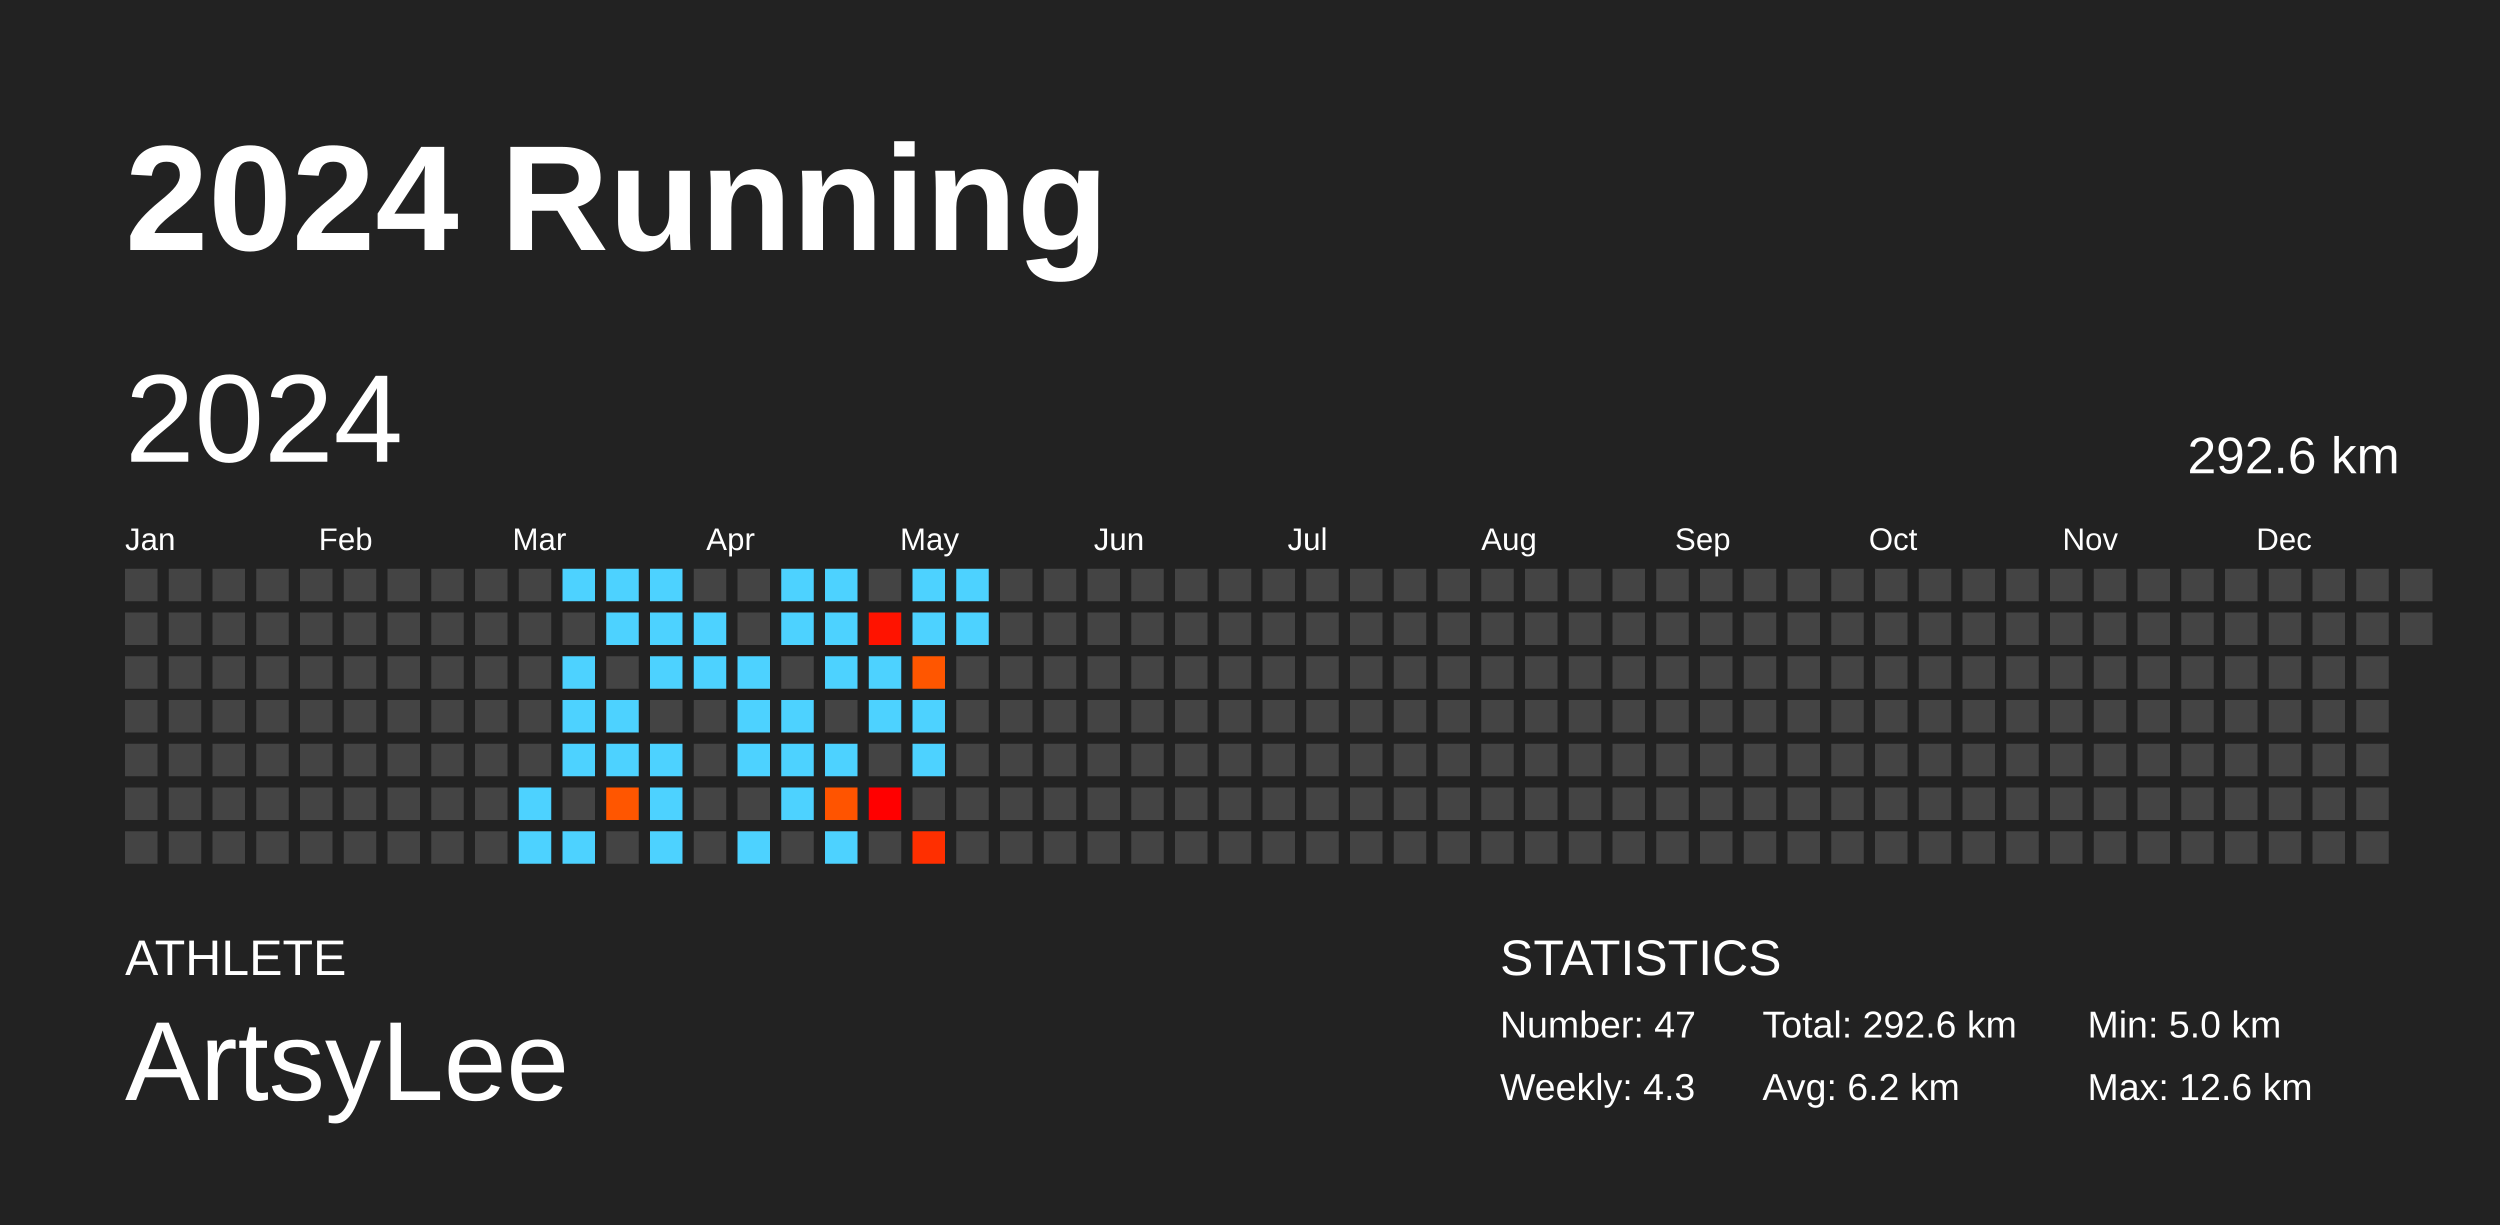
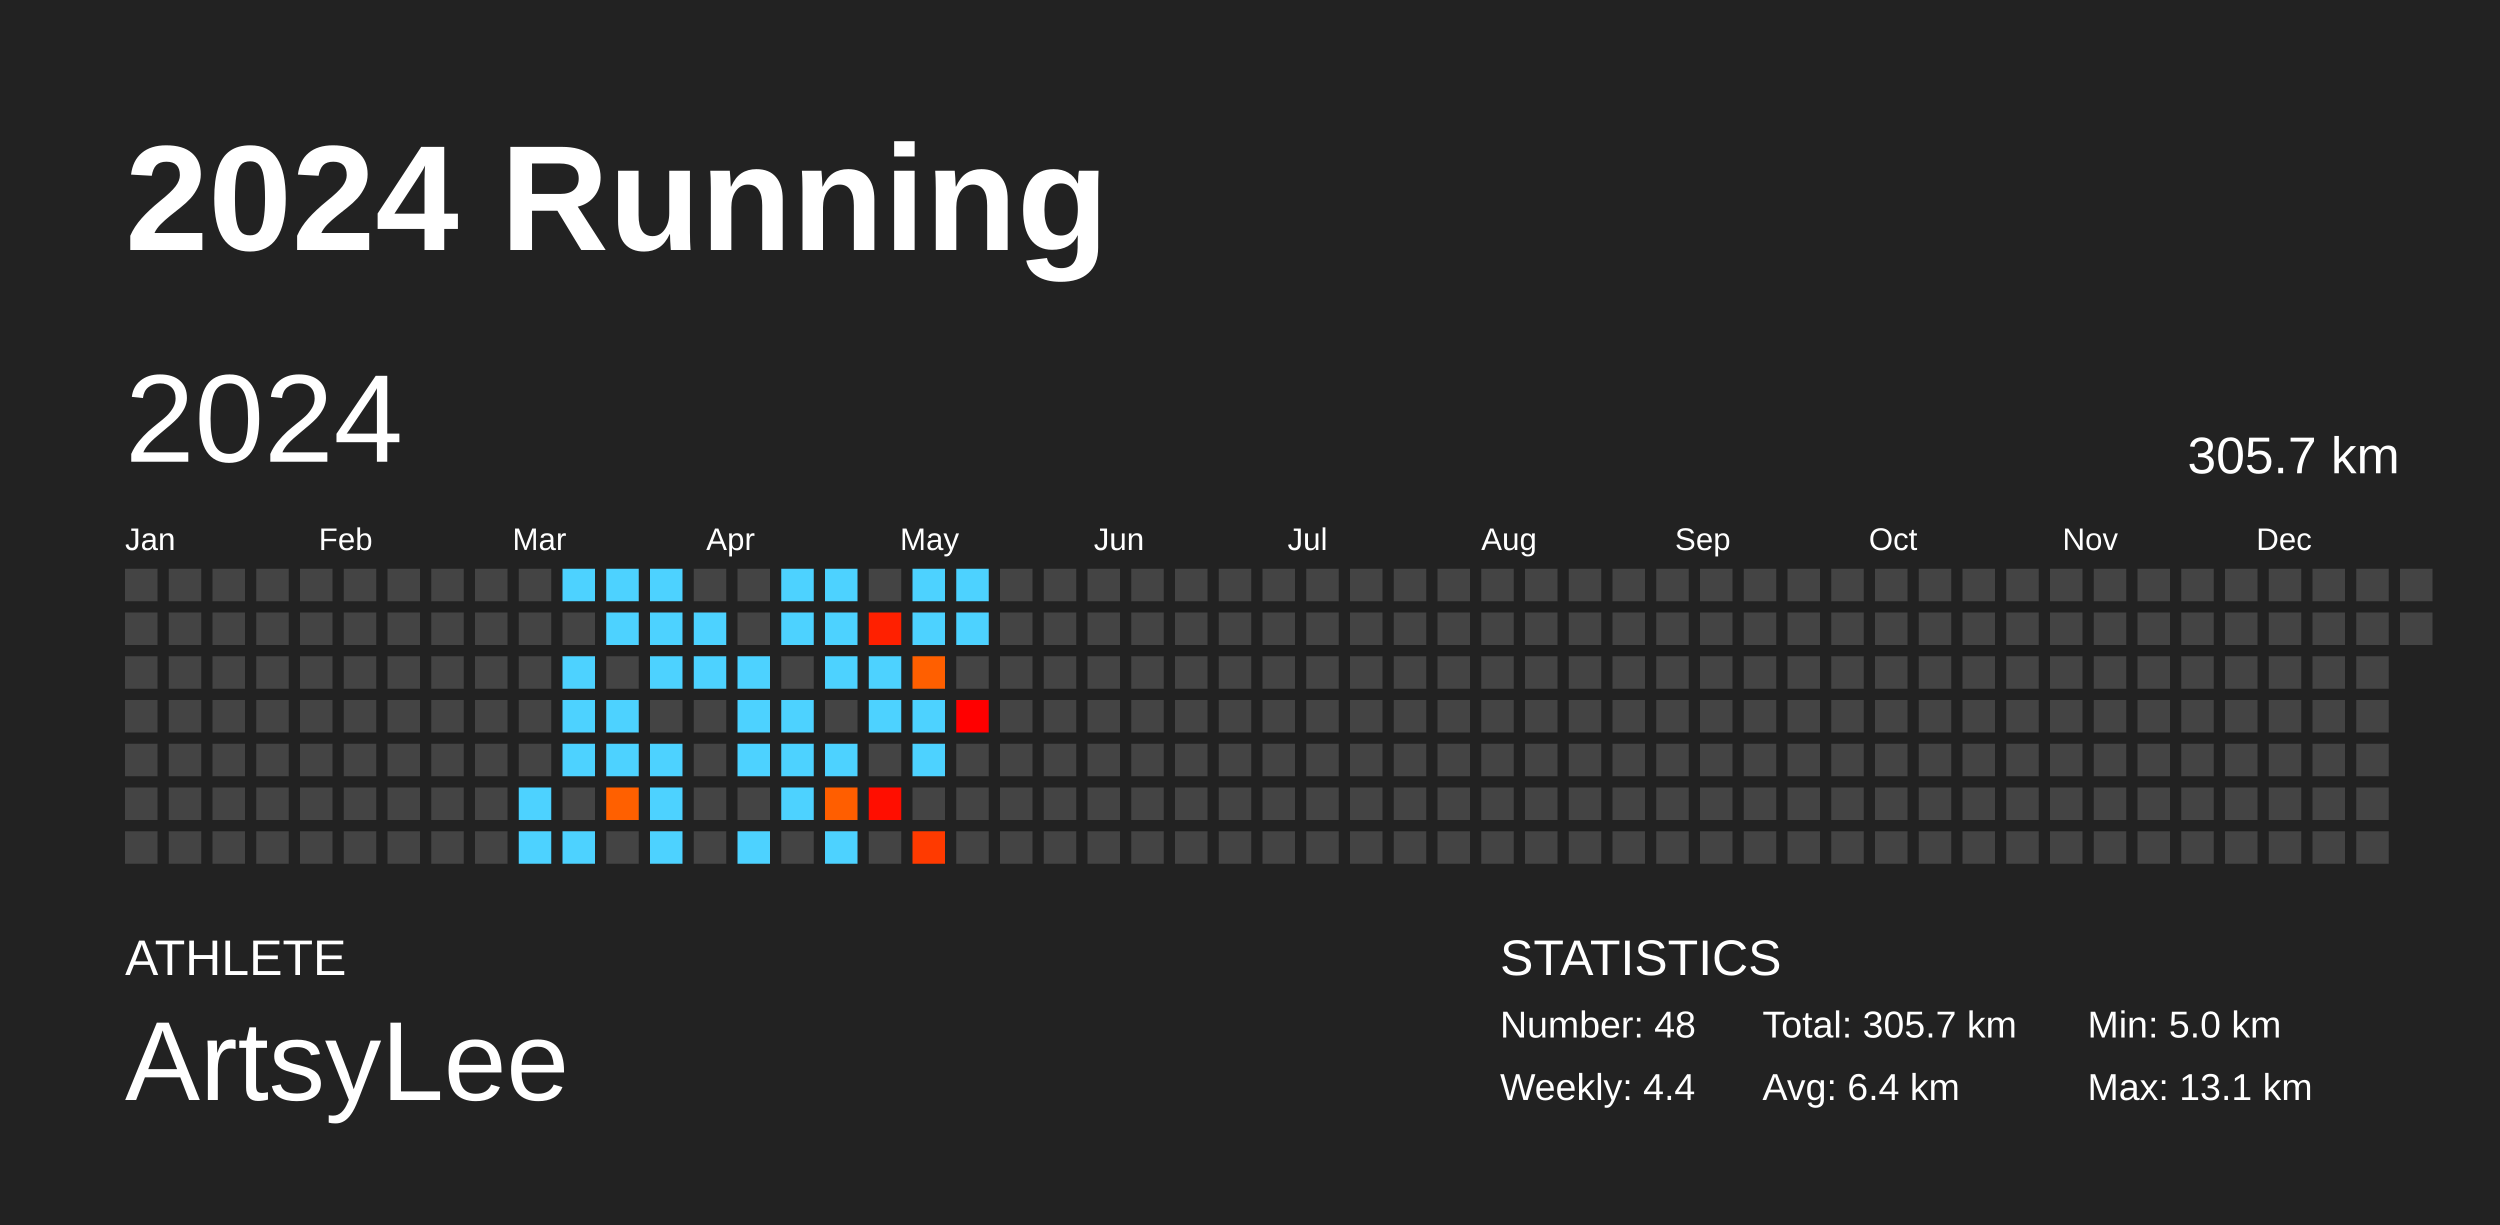
<svg xmlns="http://www.w3.org/2000/svg" baseProfile="full" height="98mm" version="1.1" viewBox="0,0,200,98" width="200mm">
  <defs />
  <rect fill="#222222" height="98" width="200" x="0" y="0" />
  <text fill="#FFFFFF" style="font-size:12px; font-family:Arial; font-weight:bold;" x="10" y="20">2024 Running</text>
  <text fill="#FFFFFF" style="font-size:4px; font-family:Arial" x="10" y="78">ATHLETE</text>
  <text fill="#FFFFFF" style="font-size:9px; font-family:Arial" x="10" y="88">ArtsyLee</text>
  <text fill="#FFFFFF" style="font-size:4px; font-family:Arial" x="120" y="78">STATISTICS</text>
-   <text fill="#FFFFFF" style="font-size:3px; font-family:Arial" x="120" y="83">Number: 47</text>
-   <text fill="#FFFFFF" style="font-size:3px; font-family:Arial" x="120" y="88">Weekly: 4.3</text>
-   <text fill="#FFFFFF" style="font-size:3px; font-family:Arial" x="141" y="83">Total: 292.6 km</text>
-   <text fill="#FFFFFF" style="font-size:3px; font-family:Arial" x="141" y="88">Avg: 6.2 km</text>
+   <text fill="#FFFFFF" style="font-size:3px; font-family:Arial" x="120" y="83">Number: 48</text>
+   <text fill="#FFFFFF" style="font-size:3px; font-family:Arial" x="120" y="88">Weekly: 4.4</text>
+   <text fill="#FFFFFF" style="font-size:3px; font-family:Arial" x="141" y="83">Total: 305.7 km</text>
+   <text fill="#FFFFFF" style="font-size:3px; font-family:Arial" x="141" y="88">Avg: 6.4 km</text>
  <text fill="#FFFFFF" style="font-size:3px; font-family:Arial" x="167" y="83">Min: 5.0 km</text>
-   <text fill="#FFFFFF" style="font-size:3px; font-family:Arial" x="167" y="88">Max: 12.6 km</text>
+   <text fill="#FFFFFF" style="font-size:3px; font-family:Arial" x="167" y="88">Max: 13.1 km</text>
  <text dominant-baseline="hanging" fill="#FFFFFF" style="font-size:10.0px; font-family:Arial;" x="10" y="30">2024</text>
-   <text dominant-baseline="hanging" fill="#FFFFFF" style="font-size:4.125px; font-family:Arial;" x="175" y="35">292.6 km</text>
+   <text dominant-baseline="hanging" fill="#FFFFFF" style="font-size:4.125px; font-family:Arial;" x="175" y="35">305.7 km</text>
  <text fill="#FFFFFF" style="font-size:2.5px; font-family:Arial" x="10.0" y="44">Jan</text>
  <text fill="#FFFFFF" style="font-size:2.5px; font-family:Arial" x="25.5" y="44">Feb</text>
  <text fill="#FFFFFF" style="font-size:2.5px; font-family:Arial" x="41.0" y="44">Mar</text>
  <text fill="#FFFFFF" style="font-size:2.5px; font-family:Arial" x="56.5" y="44">Apr</text>
  <text fill="#FFFFFF" style="font-size:2.5px; font-family:Arial" x="72.0" y="44">May</text>
  <text fill="#FFFFFF" style="font-size:2.5px; font-family:Arial" x="87.5" y="44">Jun</text>
  <text fill="#FFFFFF" style="font-size:2.5px; font-family:Arial" x="103.0" y="44">Jul</text>
  <text fill="#FFFFFF" style="font-size:2.5px; font-family:Arial" x="118.5" y="44">Aug</text>
  <text fill="#FFFFFF" style="font-size:2.5px; font-family:Arial" x="134.0" y="44">Sep</text>
  <text fill="#FFFFFF" style="font-size:2.5px; font-family:Arial" x="149.5" y="44">Oct</text>
  <text fill="#FFFFFF" style="font-size:2.5px; font-family:Arial" x="165.0" y="44">Nov</text>
  <text fill="#FFFFFF" style="font-size:2.5px; font-family:Arial" x="180.5" y="44">Dec</text>
  <rect fill="#444444" height="2.6" width="2.6" x="10.0" y="45.5" />
  <rect fill="#444444" height="2.6" width="2.6" x="10.0" y="49.0" />
  <rect fill="#444444" height="2.6" width="2.6" x="10.0" y="52.5" />
  <rect fill="#444444" height="2.6" width="2.6" x="10.0" y="56.0" />
  <rect fill="#444444" height="2.6" width="2.6" x="10.0" y="59.5" />
  <rect fill="#444444" height="2.6" width="2.6" x="10.0" y="63.0" />
  <rect fill="#444444" height="2.6" width="2.6" x="10.0" y="66.5" />
  <rect fill="#444444" height="2.6" width="2.6" x="13.5" y="45.5" />
  <rect fill="#444444" height="2.6" width="2.6" x="13.5" y="49.0" />
  <rect fill="#444444" height="2.6" width="2.6" x="13.5" y="52.5" />
  <rect fill="#444444" height="2.6" width="2.6" x="13.5" y="56.0" />
  <rect fill="#444444" height="2.6" width="2.6" x="13.5" y="59.5" />
  <rect fill="#444444" height="2.6" width="2.6" x="13.5" y="63.0" />
  <rect fill="#444444" height="2.6" width="2.6" x="13.5" y="66.5" />
  <rect fill="#444444" height="2.6" width="2.6" x="17.0" y="45.5" />
  <rect fill="#444444" height="2.6" width="2.6" x="17.0" y="49.0" />
  <rect fill="#444444" height="2.6" width="2.6" x="17.0" y="52.5" />
  <rect fill="#444444" height="2.6" width="2.6" x="17.0" y="56.0" />
  <rect fill="#444444" height="2.6" width="2.6" x="17.0" y="59.5" />
  <rect fill="#444444" height="2.6" width="2.6" x="17.0" y="63.0" />
  <rect fill="#444444" height="2.6" width="2.6" x="17.0" y="66.5" />
  <rect fill="#444444" height="2.6" width="2.6" x="20.5" y="45.5" />
  <rect fill="#444444" height="2.6" width="2.6" x="20.5" y="49.0" />
  <rect fill="#444444" height="2.6" width="2.6" x="20.5" y="52.5" />
  <rect fill="#444444" height="2.6" width="2.6" x="20.5" y="56.0" />
  <rect fill="#444444" height="2.6" width="2.6" x="20.5" y="59.5" />
  <rect fill="#444444" height="2.6" width="2.6" x="20.5" y="63.0" />
  <rect fill="#444444" height="2.6" width="2.6" x="20.5" y="66.5" />
  <rect fill="#444444" height="2.6" width="2.6" x="24.0" y="45.5" />
  <rect fill="#444444" height="2.6" width="2.6" x="24.0" y="49.0" />
  <rect fill="#444444" height="2.6" width="2.6" x="24.0" y="52.5" />
  <rect fill="#444444" height="2.6" width="2.6" x="24.0" y="56.0" />
  <rect fill="#444444" height="2.6" width="2.6" x="24.0" y="59.5" />
  <rect fill="#444444" height="2.6" width="2.6" x="24.0" y="63.0" />
  <rect fill="#444444" height="2.6" width="2.6" x="24.0" y="66.5" />
  <rect fill="#444444" height="2.6" width="2.6" x="27.5" y="45.5" />
  <rect fill="#444444" height="2.6" width="2.6" x="27.5" y="49.0" />
  <rect fill="#444444" height="2.6" width="2.6" x="27.5" y="52.5" />
  <rect fill="#444444" height="2.6" width="2.6" x="27.5" y="56.0" />
  <rect fill="#444444" height="2.6" width="2.6" x="27.5" y="59.5" />
  <rect fill="#444444" height="2.6" width="2.6" x="27.5" y="63.0" />
  <rect fill="#444444" height="2.6" width="2.6" x="27.5" y="66.5" />
  <rect fill="#444444" height="2.6" width="2.6" x="31.0" y="45.5" />
  <rect fill="#444444" height="2.6" width="2.6" x="31.0" y="49.0" />
  <rect fill="#444444" height="2.6" width="2.6" x="31.0" y="52.5" />
  <rect fill="#444444" height="2.6" width="2.6" x="31.0" y="56.0" />
  <rect fill="#444444" height="2.6" width="2.6" x="31.0" y="59.5" />
  <rect fill="#444444" height="2.6" width="2.6" x="31.0" y="63.0" />
  <rect fill="#444444" height="2.6" width="2.6" x="31.0" y="66.5" />
  <rect fill="#444444" height="2.6" width="2.6" x="34.5" y="45.5" />
  <rect fill="#444444" height="2.6" width="2.6" x="34.5" y="49.0" />
  <rect fill="#444444" height="2.6" width="2.6" x="34.5" y="52.5" />
  <rect fill="#444444" height="2.6" width="2.6" x="34.5" y="56.0" />
  <rect fill="#444444" height="2.6" width="2.6" x="34.5" y="59.5" />
  <rect fill="#444444" height="2.6" width="2.6" x="34.5" y="63.0" />
  <rect fill="#444444" height="2.6" width="2.6" x="34.5" y="66.5" />
  <rect fill="#444444" height="2.6" width="2.6" x="38.0" y="45.5" />
  <rect fill="#444444" height="2.6" width="2.6" x="38.0" y="49.0" />
  <rect fill="#444444" height="2.6" width="2.6" x="38.0" y="52.5" />
  <rect fill="#444444" height="2.6" width="2.6" x="38.0" y="56.0" />
  <rect fill="#444444" height="2.6" width="2.6" x="38.0" y="59.5" />
  <rect fill="#444444" height="2.6" width="2.6" x="38.0" y="63.0" />
  <rect fill="#444444" height="2.6" width="2.6" x="38.0" y="66.5" />
  <rect fill="#444444" height="2.6" width="2.6" x="41.5" y="45.5" />
  <rect fill="#444444" height="2.6" width="2.6" x="41.5" y="49.0" />
  <rect fill="#444444" height="2.6" width="2.6" x="41.5" y="52.5" />
  <rect fill="#444444" height="2.6" width="2.6" x="41.5" y="56.0" />
  <rect fill="#444444" height="2.6" width="2.6" x="41.5" y="59.5" />
  <rect fill="#4dd2ff" height="2.6" width="2.6" x="41.5" y="63.0" />
  <rect fill="#4dd2ff" height="2.6" width="2.6" x="41.5" y="66.5" />
  <rect fill="#4dd2ff" height="2.6" width="2.6" x="45.0" y="45.5" />
  <rect fill="#444444" height="2.6" width="2.6" x="45.0" y="49.0" />
  <rect fill="#4dd2ff" height="2.6" width="2.6" x="45.0" y="52.5" />
  <rect fill="#4dd2ff" height="2.6" width="2.6" x="45.0" y="56.0" />
  <rect fill="#4dd2ff" height="2.6" width="2.6" x="45.0" y="59.5" />
  <rect fill="#444444" height="2.6" width="2.6" x="45.0" y="63.0" />
  <rect fill="#4dd2ff" height="2.6" width="2.6" x="45.0" y="66.5" />
  <rect fill="#4dd2ff" height="2.6" width="2.6" x="48.5" y="45.5" />
  <rect fill="#4dd2ff" height="2.6" width="2.6" x="48.5" y="49.0" />
  <rect fill="#444444" height="2.6" width="2.6" x="48.5" y="52.5" />
  <rect fill="#4dd2ff" height="2.6" width="2.6" x="48.5" y="56.0" />
  <rect fill="#4dd2ff" height="2.6" width="2.6" x="48.5" y="59.5" />
-   <rect fill="#ff5600" height="2.6" width="2.6" x="48.5" y="63.0" />
+   <rect fill="#ff6000" height="2.6" width="2.6" x="48.5" y="63.0" />
  <rect fill="#444444" height="2.6" width="2.6" x="48.5" y="66.5" />
  <rect fill="#4dd2ff" height="2.6" width="2.6" x="52.0" y="45.5" />
  <rect fill="#4dd2ff" height="2.6" width="2.6" x="52.0" y="49.0" />
  <rect fill="#4dd2ff" height="2.6" width="2.6" x="52.0" y="52.5" />
  <rect fill="#444444" height="2.6" width="2.6" x="52.0" y="56.0" />
  <rect fill="#4dd2ff" height="2.6" width="2.6" x="52.0" y="59.5" />
  <rect fill="#4dd2ff" height="2.6" width="2.6" x="52.0" y="63.0" />
  <rect fill="#4dd2ff" height="2.6" width="2.6" x="52.0" y="66.5" />
  <rect fill="#444444" height="2.6" width="2.6" x="55.5" y="45.5" />
  <rect fill="#4dd2ff" height="2.6" width="2.6" x="55.5" y="49.0" />
  <rect fill="#4dd2ff" height="2.6" width="2.6" x="55.5" y="52.5" />
  <rect fill="#444444" height="2.6" width="2.6" x="55.5" y="56.0" />
  <rect fill="#444444" height="2.6" width="2.6" x="55.5" y="59.5" />
  <rect fill="#444444" height="2.6" width="2.6" x="55.5" y="63.0" />
  <rect fill="#444444" height="2.6" width="2.6" x="55.5" y="66.5" />
  <rect fill="#444444" height="2.6" width="2.6" x="59.0" y="45.5" />
  <rect fill="#444444" height="2.6" width="2.6" x="59.0" y="49.0" />
  <rect fill="#4dd2ff" height="2.6" width="2.6" x="59.0" y="52.5" />
  <rect fill="#4dd2ff" height="2.6" width="2.6" x="59.0" y="56.0" />
  <rect fill="#4dd2ff" height="2.6" width="2.6" x="59.0" y="59.5" />
  <rect fill="#444444" height="2.6" width="2.6" x="59.0" y="63.0" />
  <rect fill="#4dd2ff" height="2.6" width="2.6" x="59.0" y="66.5" />
  <rect fill="#4dd2ff" height="2.6" width="2.6" x="62.5" y="45.5" />
  <rect fill="#4dd2ff" height="2.6" width="2.6" x="62.5" y="49.0" />
  <rect fill="#444444" height="2.6" width="2.6" x="62.5" y="52.5" />
  <rect fill="#4dd2ff" height="2.6" width="2.6" x="62.5" y="56.0" />
  <rect fill="#4dd2ff" height="2.6" width="2.6" x="62.5" y="59.5" />
  <rect fill="#4dd2ff" height="2.6" width="2.6" x="62.5" y="63.0" />
  <rect fill="#444444" height="2.6" width="2.6" x="62.5" y="66.5" />
  <rect fill="#4dd2ff" height="2.6" width="2.6" x="66.0" y="45.5" />
  <rect fill="#4dd2ff" height="2.6" width="2.6" x="66.0" y="49.0" />
  <rect fill="#4dd2ff" height="2.6" width="2.6" x="66.0" y="52.5" />
  <rect fill="#444444" height="2.6" width="2.6" x="66.0" y="56.0" />
  <rect fill="#4dd2ff" height="2.6" width="2.6" x="66.0" y="59.5" />
-   <rect fill="#ff5400" height="2.6" width="2.6" x="66.0" y="63.0" />
+   <rect fill="#ff5e00" height="2.6" width="2.6" x="66.0" y="63.0" />
  <rect fill="#4dd2ff" height="2.6" width="2.6" x="66.0" y="66.5" />
  <rect fill="#444444" height="2.6" width="2.6" x="69.5" y="45.5" />
-   <rect fill="#ff1300" height="2.6" width="2.6" x="69.5" y="49.0" />
+   <rect fill="#ff2000" height="2.6" width="2.6" x="69.5" y="49.0" />
  <rect fill="#4dd2ff" height="2.6" width="2.6" x="69.5" y="52.5" />
  <rect fill="#4dd2ff" height="2.6" width="2.6" x="69.5" y="56.0" />
  <rect fill="#444444" height="2.6" width="2.6" x="69.5" y="59.5" />
-   <rect fill="#ff0000" height="2.6" width="2.6" x="69.5" y="63.0" />
+   <rect fill="#ff0e00" height="2.6" width="2.6" x="69.5" y="63.0" />
  <rect fill="#444444" height="2.6" width="2.6" x="69.5" y="66.5" />
  <rect fill="#4dd2ff" height="2.6" width="2.6" x="73.0" y="45.5" />
  <rect fill="#4dd2ff" height="2.6" width="2.6" x="73.0" y="49.0" />
-   <rect fill="#ff5600" height="2.6" width="2.6" x="73.0" y="52.5" />
+   <rect fill="#ff5f00" height="2.6" width="2.6" x="73.0" y="52.5" />
  <rect fill="#4dd2ff" height="2.6" width="2.6" x="73.0" y="56.0" />
  <rect fill="#4dd2ff" height="2.6" width="2.6" x="73.0" y="59.5" />
  <rect fill="#444444" height="2.6" width="2.6" x="73.0" y="63.0" />
-   <rect fill="#ff2f00" height="2.6" width="2.6" x="73.0" y="66.5" />
+   <rect fill="#ff3a00" height="2.6" width="2.6" x="73.0" y="66.5" />
  <rect fill="#4dd2ff" height="2.6" width="2.6" x="76.5" y="45.5" />
  <rect fill="#4dd2ff" height="2.6" width="2.6" x="76.5" y="49.0" />
  <rect fill="#444444" height="2.6" width="2.6" x="76.5" y="52.5" />
-   <rect fill="#444444" height="2.6" width="2.6" x="76.5" y="56.0" />
+   <rect fill="#ff0000" height="2.6" width="2.6" x="76.5" y="56.0" />
  <rect fill="#444444" height="2.6" width="2.6" x="76.5" y="59.5" />
  <rect fill="#444444" height="2.6" width="2.6" x="76.5" y="63.0" />
  <rect fill="#444444" height="2.6" width="2.6" x="76.5" y="66.5" />
  <rect fill="#444444" height="2.6" width="2.6" x="80.0" y="45.5" />
  <rect fill="#444444" height="2.6" width="2.6" x="80.0" y="49.0" />
  <rect fill="#444444" height="2.6" width="2.6" x="80.0" y="52.5" />
  <rect fill="#444444" height="2.6" width="2.6" x="80.0" y="56.0" />
  <rect fill="#444444" height="2.6" width="2.6" x="80.0" y="59.5" />
  <rect fill="#444444" height="2.6" width="2.6" x="80.0" y="63.0" />
  <rect fill="#444444" height="2.6" width="2.6" x="80.0" y="66.5" />
  <rect fill="#444444" height="2.6" width="2.6" x="83.5" y="45.5" />
  <rect fill="#444444" height="2.6" width="2.6" x="83.5" y="49.0" />
  <rect fill="#444444" height="2.6" width="2.6" x="83.5" y="52.5" />
  <rect fill="#444444" height="2.6" width="2.6" x="83.5" y="56.0" />
  <rect fill="#444444" height="2.6" width="2.6" x="83.5" y="59.5" />
  <rect fill="#444444" height="2.6" width="2.6" x="83.5" y="63.0" />
  <rect fill="#444444" height="2.6" width="2.6" x="83.5" y="66.5" />
  <rect fill="#444444" height="2.6" width="2.6" x="87.0" y="45.5" />
  <rect fill="#444444" height="2.6" width="2.6" x="87.0" y="49.0" />
  <rect fill="#444444" height="2.6" width="2.6" x="87.0" y="52.5" />
  <rect fill="#444444" height="2.6" width="2.6" x="87.0" y="56.0" />
  <rect fill="#444444" height="2.6" width="2.6" x="87.0" y="59.5" />
  <rect fill="#444444" height="2.6" width="2.6" x="87.0" y="63.0" />
  <rect fill="#444444" height="2.6" width="2.6" x="87.0" y="66.5" />
  <rect fill="#444444" height="2.6" width="2.6" x="90.5" y="45.5" />
  <rect fill="#444444" height="2.6" width="2.6" x="90.5" y="49.0" />
  <rect fill="#444444" height="2.6" width="2.6" x="90.5" y="52.5" />
  <rect fill="#444444" height="2.6" width="2.6" x="90.5" y="56.0" />
  <rect fill="#444444" height="2.6" width="2.6" x="90.5" y="59.5" />
  <rect fill="#444444" height="2.6" width="2.6" x="90.5" y="63.0" />
  <rect fill="#444444" height="2.6" width="2.6" x="90.5" y="66.5" />
  <rect fill="#444444" height="2.6" width="2.6" x="94.0" y="45.5" />
  <rect fill="#444444" height="2.6" width="2.6" x="94.0" y="49.0" />
  <rect fill="#444444" height="2.6" width="2.6" x="94.0" y="52.5" />
  <rect fill="#444444" height="2.6" width="2.6" x="94.0" y="56.0" />
  <rect fill="#444444" height="2.6" width="2.6" x="94.0" y="59.5" />
  <rect fill="#444444" height="2.6" width="2.6" x="94.0" y="63.0" />
  <rect fill="#444444" height="2.6" width="2.6" x="94.0" y="66.5" />
  <rect fill="#444444" height="2.6" width="2.6" x="97.5" y="45.5" />
  <rect fill="#444444" height="2.6" width="2.6" x="97.5" y="49.0" />
  <rect fill="#444444" height="2.6" width="2.6" x="97.5" y="52.5" />
  <rect fill="#444444" height="2.6" width="2.6" x="97.5" y="56.0" />
  <rect fill="#444444" height="2.6" width="2.6" x="97.5" y="59.5" />
  <rect fill="#444444" height="2.6" width="2.6" x="97.5" y="63.0" />
  <rect fill="#444444" height="2.6" width="2.6" x="97.5" y="66.5" />
  <rect fill="#444444" height="2.6" width="2.6" x="101.0" y="45.5" />
  <rect fill="#444444" height="2.6" width="2.6" x="101.0" y="49.0" />
  <rect fill="#444444" height="2.6" width="2.6" x="101.0" y="52.5" />
  <rect fill="#444444" height="2.6" width="2.6" x="101.0" y="56.0" />
  <rect fill="#444444" height="2.6" width="2.6" x="101.0" y="59.5" />
  <rect fill="#444444" height="2.6" width="2.6" x="101.0" y="63.0" />
  <rect fill="#444444" height="2.6" width="2.6" x="101.0" y="66.5" />
  <rect fill="#444444" height="2.6" width="2.6" x="104.5" y="45.5" />
  <rect fill="#444444" height="2.6" width="2.6" x="104.5" y="49.0" />
  <rect fill="#444444" height="2.6" width="2.6" x="104.5" y="52.5" />
  <rect fill="#444444" height="2.6" width="2.6" x="104.5" y="56.0" />
  <rect fill="#444444" height="2.6" width="2.6" x="104.5" y="59.5" />
  <rect fill="#444444" height="2.6" width="2.6" x="104.5" y="63.0" />
  <rect fill="#444444" height="2.6" width="2.6" x="104.5" y="66.5" />
  <rect fill="#444444" height="2.6" width="2.6" x="108.0" y="45.5" />
  <rect fill="#444444" height="2.6" width="2.6" x="108.0" y="49.0" />
  <rect fill="#444444" height="2.6" width="2.6" x="108.0" y="52.5" />
  <rect fill="#444444" height="2.6" width="2.6" x="108.0" y="56.0" />
  <rect fill="#444444" height="2.6" width="2.6" x="108.0" y="59.5" />
  <rect fill="#444444" height="2.6" width="2.6" x="108.0" y="63.0" />
  <rect fill="#444444" height="2.6" width="2.6" x="108.0" y="66.5" />
  <rect fill="#444444" height="2.6" width="2.6" x="111.5" y="45.5" />
  <rect fill="#444444" height="2.6" width="2.6" x="111.5" y="49.0" />
  <rect fill="#444444" height="2.6" width="2.6" x="111.5" y="52.5" />
  <rect fill="#444444" height="2.6" width="2.6" x="111.5" y="56.0" />
  <rect fill="#444444" height="2.6" width="2.6" x="111.5" y="59.5" />
  <rect fill="#444444" height="2.6" width="2.6" x="111.5" y="63.0" />
  <rect fill="#444444" height="2.6" width="2.6" x="111.5" y="66.5" />
  <rect fill="#444444" height="2.6" width="2.6" x="115.0" y="45.5" />
  <rect fill="#444444" height="2.6" width="2.6" x="115.0" y="49.0" />
  <rect fill="#444444" height="2.6" width="2.6" x="115.0" y="52.5" />
  <rect fill="#444444" height="2.6" width="2.6" x="115.0" y="56.0" />
  <rect fill="#444444" height="2.6" width="2.6" x="115.0" y="59.5" />
  <rect fill="#444444" height="2.6" width="2.6" x="115.0" y="63.0" />
  <rect fill="#444444" height="2.6" width="2.6" x="115.0" y="66.5" />
  <rect fill="#444444" height="2.6" width="2.6" x="118.5" y="45.5" />
  <rect fill="#444444" height="2.6" width="2.6" x="118.5" y="49.0" />
  <rect fill="#444444" height="2.6" width="2.6" x="118.5" y="52.5" />
  <rect fill="#444444" height="2.6" width="2.6" x="118.5" y="56.0" />
  <rect fill="#444444" height="2.6" width="2.6" x="118.5" y="59.5" />
  <rect fill="#444444" height="2.6" width="2.6" x="118.5" y="63.0" />
  <rect fill="#444444" height="2.6" width="2.6" x="118.5" y="66.5" />
  <rect fill="#444444" height="2.6" width="2.6" x="122.0" y="45.5" />
  <rect fill="#444444" height="2.6" width="2.6" x="122.0" y="49.0" />
  <rect fill="#444444" height="2.6" width="2.6" x="122.0" y="52.5" />
  <rect fill="#444444" height="2.6" width="2.6" x="122.0" y="56.0" />
  <rect fill="#444444" height="2.6" width="2.6" x="122.0" y="59.5" />
  <rect fill="#444444" height="2.6" width="2.6" x="122.0" y="63.0" />
  <rect fill="#444444" height="2.6" width="2.6" x="122.0" y="66.5" />
  <rect fill="#444444" height="2.6" width="2.6" x="125.5" y="45.5" />
  <rect fill="#444444" height="2.6" width="2.6" x="125.5" y="49.0" />
  <rect fill="#444444" height="2.6" width="2.6" x="125.5" y="52.5" />
  <rect fill="#444444" height="2.6" width="2.6" x="125.5" y="56.0" />
  <rect fill="#444444" height="2.6" width="2.6" x="125.5" y="59.5" />
  <rect fill="#444444" height="2.6" width="2.6" x="125.5" y="63.0" />
  <rect fill="#444444" height="2.6" width="2.6" x="125.5" y="66.5" />
  <rect fill="#444444" height="2.6" width="2.6" x="129.0" y="45.5" />
  <rect fill="#444444" height="2.6" width="2.6" x="129.0" y="49.0" />
  <rect fill="#444444" height="2.6" width="2.6" x="129.0" y="52.5" />
  <rect fill="#444444" height="2.6" width="2.6" x="129.0" y="56.0" />
  <rect fill="#444444" height="2.6" width="2.6" x="129.0" y="59.5" />
  <rect fill="#444444" height="2.6" width="2.6" x="129.0" y="63.0" />
  <rect fill="#444444" height="2.6" width="2.6" x="129.0" y="66.5" />
  <rect fill="#444444" height="2.6" width="2.6" x="132.5" y="45.5" />
  <rect fill="#444444" height="2.6" width="2.6" x="132.5" y="49.0" />
  <rect fill="#444444" height="2.6" width="2.6" x="132.5" y="52.5" />
  <rect fill="#444444" height="2.6" width="2.6" x="132.5" y="56.0" />
  <rect fill="#444444" height="2.6" width="2.6" x="132.5" y="59.5" />
  <rect fill="#444444" height="2.6" width="2.6" x="132.5" y="63.0" />
  <rect fill="#444444" height="2.6" width="2.6" x="132.5" y="66.5" />
  <rect fill="#444444" height="2.6" width="2.6" x="136.0" y="45.5" />
  <rect fill="#444444" height="2.6" width="2.6" x="136.0" y="49.0" />
  <rect fill="#444444" height="2.6" width="2.6" x="136.0" y="52.5" />
  <rect fill="#444444" height="2.6" width="2.6" x="136.0" y="56.0" />
  <rect fill="#444444" height="2.6" width="2.6" x="136.0" y="59.5" />
  <rect fill="#444444" height="2.6" width="2.6" x="136.0" y="63.0" />
  <rect fill="#444444" height="2.6" width="2.6" x="136.0" y="66.5" />
  <rect fill="#444444" height="2.6" width="2.6" x="139.5" y="45.5" />
  <rect fill="#444444" height="2.6" width="2.6" x="139.5" y="49.0" />
  <rect fill="#444444" height="2.6" width="2.6" x="139.5" y="52.5" />
  <rect fill="#444444" height="2.6" width="2.6" x="139.5" y="56.0" />
  <rect fill="#444444" height="2.6" width="2.6" x="139.5" y="59.5" />
  <rect fill="#444444" height="2.6" width="2.6" x="139.5" y="63.0" />
  <rect fill="#444444" height="2.6" width="2.6" x="139.5" y="66.5" />
  <rect fill="#444444" height="2.6" width="2.6" x="143.0" y="45.5" />
  <rect fill="#444444" height="2.6" width="2.6" x="143.0" y="49.0" />
  <rect fill="#444444" height="2.6" width="2.6" x="143.0" y="52.5" />
  <rect fill="#444444" height="2.6" width="2.6" x="143.0" y="56.0" />
  <rect fill="#444444" height="2.6" width="2.6" x="143.0" y="59.5" />
  <rect fill="#444444" height="2.6" width="2.6" x="143.0" y="63.0" />
  <rect fill="#444444" height="2.6" width="2.6" x="143.0" y="66.5" />
  <rect fill="#444444" height="2.6" width="2.6" x="146.5" y="45.5" />
  <rect fill="#444444" height="2.6" width="2.6" x="146.5" y="49.0" />
  <rect fill="#444444" height="2.6" width="2.6" x="146.5" y="52.5" />
  <rect fill="#444444" height="2.6" width="2.6" x="146.5" y="56.0" />
  <rect fill="#444444" height="2.6" width="2.6" x="146.5" y="59.5" />
  <rect fill="#444444" height="2.6" width="2.6" x="146.5" y="63.0" />
  <rect fill="#444444" height="2.6" width="2.6" x="146.5" y="66.5" />
  <rect fill="#444444" height="2.6" width="2.6" x="150.0" y="45.5" />
  <rect fill="#444444" height="2.6" width="2.6" x="150.0" y="49.0" />
  <rect fill="#444444" height="2.6" width="2.6" x="150.0" y="52.5" />
  <rect fill="#444444" height="2.6" width="2.6" x="150.0" y="56.0" />
  <rect fill="#444444" height="2.6" width="2.6" x="150.0" y="59.5" />
  <rect fill="#444444" height="2.6" width="2.6" x="150.0" y="63.0" />
  <rect fill="#444444" height="2.6" width="2.6" x="150.0" y="66.5" />
  <rect fill="#444444" height="2.6" width="2.6" x="153.5" y="45.5" />
  <rect fill="#444444" height="2.6" width="2.6" x="153.5" y="49.0" />
  <rect fill="#444444" height="2.6" width="2.6" x="153.5" y="52.5" />
  <rect fill="#444444" height="2.6" width="2.6" x="153.5" y="56.0" />
  <rect fill="#444444" height="2.6" width="2.6" x="153.5" y="59.5" />
  <rect fill="#444444" height="2.6" width="2.6" x="153.5" y="63.0" />
  <rect fill="#444444" height="2.6" width="2.6" x="153.5" y="66.5" />
  <rect fill="#444444" height="2.6" width="2.6" x="157.0" y="45.5" />
  <rect fill="#444444" height="2.6" width="2.6" x="157.0" y="49.0" />
  <rect fill="#444444" height="2.6" width="2.6" x="157.0" y="52.5" />
  <rect fill="#444444" height="2.6" width="2.6" x="157.0" y="56.0" />
  <rect fill="#444444" height="2.6" width="2.6" x="157.0" y="59.5" />
  <rect fill="#444444" height="2.6" width="2.6" x="157.0" y="63.0" />
  <rect fill="#444444" height="2.6" width="2.6" x="157.0" y="66.5" />
  <rect fill="#444444" height="2.6" width="2.6" x="160.5" y="45.5" />
  <rect fill="#444444" height="2.6" width="2.6" x="160.5" y="49.0" />
  <rect fill="#444444" height="2.6" width="2.6" x="160.5" y="52.5" />
  <rect fill="#444444" height="2.6" width="2.6" x="160.5" y="56.0" />
  <rect fill="#444444" height="2.6" width="2.6" x="160.5" y="59.5" />
  <rect fill="#444444" height="2.6" width="2.6" x="160.5" y="63.0" />
  <rect fill="#444444" height="2.6" width="2.6" x="160.5" y="66.5" />
  <rect fill="#444444" height="2.6" width="2.6" x="164.0" y="45.5" />
  <rect fill="#444444" height="2.6" width="2.6" x="164.0" y="49.0" />
  <rect fill="#444444" height="2.6" width="2.6" x="164.0" y="52.5" />
  <rect fill="#444444" height="2.6" width="2.6" x="164.0" y="56.0" />
  <rect fill="#444444" height="2.6" width="2.6" x="164.0" y="59.5" />
  <rect fill="#444444" height="2.6" width="2.6" x="164.0" y="63.0" />
  <rect fill="#444444" height="2.6" width="2.6" x="164.0" y="66.5" />
  <rect fill="#444444" height="2.6" width="2.6" x="167.5" y="45.5" />
  <rect fill="#444444" height="2.6" width="2.6" x="167.5" y="49.0" />
  <rect fill="#444444" height="2.6" width="2.6" x="167.5" y="52.5" />
  <rect fill="#444444" height="2.6" width="2.6" x="167.5" y="56.0" />
  <rect fill="#444444" height="2.6" width="2.6" x="167.5" y="59.5" />
  <rect fill="#444444" height="2.6" width="2.6" x="167.5" y="63.0" />
  <rect fill="#444444" height="2.6" width="2.6" x="167.5" y="66.5" />
  <rect fill="#444444" height="2.6" width="2.6" x="171.0" y="45.5" />
  <rect fill="#444444" height="2.6" width="2.6" x="171.0" y="49.0" />
  <rect fill="#444444" height="2.6" width="2.6" x="171.0" y="52.5" />
  <rect fill="#444444" height="2.6" width="2.6" x="171.0" y="56.0" />
  <rect fill="#444444" height="2.6" width="2.6" x="171.0" y="59.5" />
  <rect fill="#444444" height="2.6" width="2.6" x="171.0" y="63.0" />
  <rect fill="#444444" height="2.6" width="2.6" x="171.0" y="66.5" />
  <rect fill="#444444" height="2.6" width="2.6" x="174.5" y="45.5" />
  <rect fill="#444444" height="2.6" width="2.6" x="174.5" y="49.0" />
  <rect fill="#444444" height="2.6" width="2.6" x="174.5" y="52.5" />
  <rect fill="#444444" height="2.6" width="2.6" x="174.5" y="56.0" />
  <rect fill="#444444" height="2.6" width="2.6" x="174.5" y="59.5" />
  <rect fill="#444444" height="2.6" width="2.6" x="174.5" y="63.0" />
  <rect fill="#444444" height="2.6" width="2.6" x="174.5" y="66.5" />
  <rect fill="#444444" height="2.6" width="2.6" x="178.0" y="45.5" />
  <rect fill="#444444" height="2.6" width="2.6" x="178.0" y="49.0" />
  <rect fill="#444444" height="2.6" width="2.6" x="178.0" y="52.5" />
  <rect fill="#444444" height="2.6" width="2.6" x="178.0" y="56.0" />
  <rect fill="#444444" height="2.6" width="2.6" x="178.0" y="59.5" />
  <rect fill="#444444" height="2.6" width="2.6" x="178.0" y="63.0" />
  <rect fill="#444444" height="2.6" width="2.6" x="178.0" y="66.5" />
  <rect fill="#444444" height="2.6" width="2.6" x="181.5" y="45.5" />
  <rect fill="#444444" height="2.6" width="2.6" x="181.5" y="49.0" />
  <rect fill="#444444" height="2.6" width="2.6" x="181.5" y="52.5" />
  <rect fill="#444444" height="2.6" width="2.6" x="181.5" y="56.0" />
  <rect fill="#444444" height="2.6" width="2.6" x="181.5" y="59.5" />
  <rect fill="#444444" height="2.6" width="2.6" x="181.5" y="63.0" />
  <rect fill="#444444" height="2.6" width="2.6" x="181.5" y="66.5" />
  <rect fill="#444444" height="2.6" width="2.6" x="185.0" y="45.5" />
  <rect fill="#444444" height="2.6" width="2.6" x="185.0" y="49.0" />
  <rect fill="#444444" height="2.6" width="2.6" x="185.0" y="52.5" />
  <rect fill="#444444" height="2.6" width="2.6" x="185.0" y="56.0" />
  <rect fill="#444444" height="2.6" width="2.6" x="185.0" y="59.5" />
  <rect fill="#444444" height="2.6" width="2.6" x="185.0" y="63.0" />
  <rect fill="#444444" height="2.6" width="2.6" x="185.0" y="66.5" />
  <rect fill="#444444" height="2.6" width="2.6" x="188.5" y="45.5" />
  <rect fill="#444444" height="2.6" width="2.6" x="188.5" y="49.0" />
  <rect fill="#444444" height="2.6" width="2.6" x="188.5" y="52.5" />
  <rect fill="#444444" height="2.6" width="2.6" x="188.5" y="56.0" />
  <rect fill="#444444" height="2.6" width="2.6" x="188.5" y="59.5" />
  <rect fill="#444444" height="2.6" width="2.6" x="188.5" y="63.0" />
  <rect fill="#444444" height="2.6" width="2.6" x="188.5" y="66.5" />
  <rect fill="#444444" height="2.6" width="2.6" x="192.0" y="45.5" />
  <rect fill="#444444" height="2.6" width="2.6" x="192.0" y="49.0" />
</svg>
